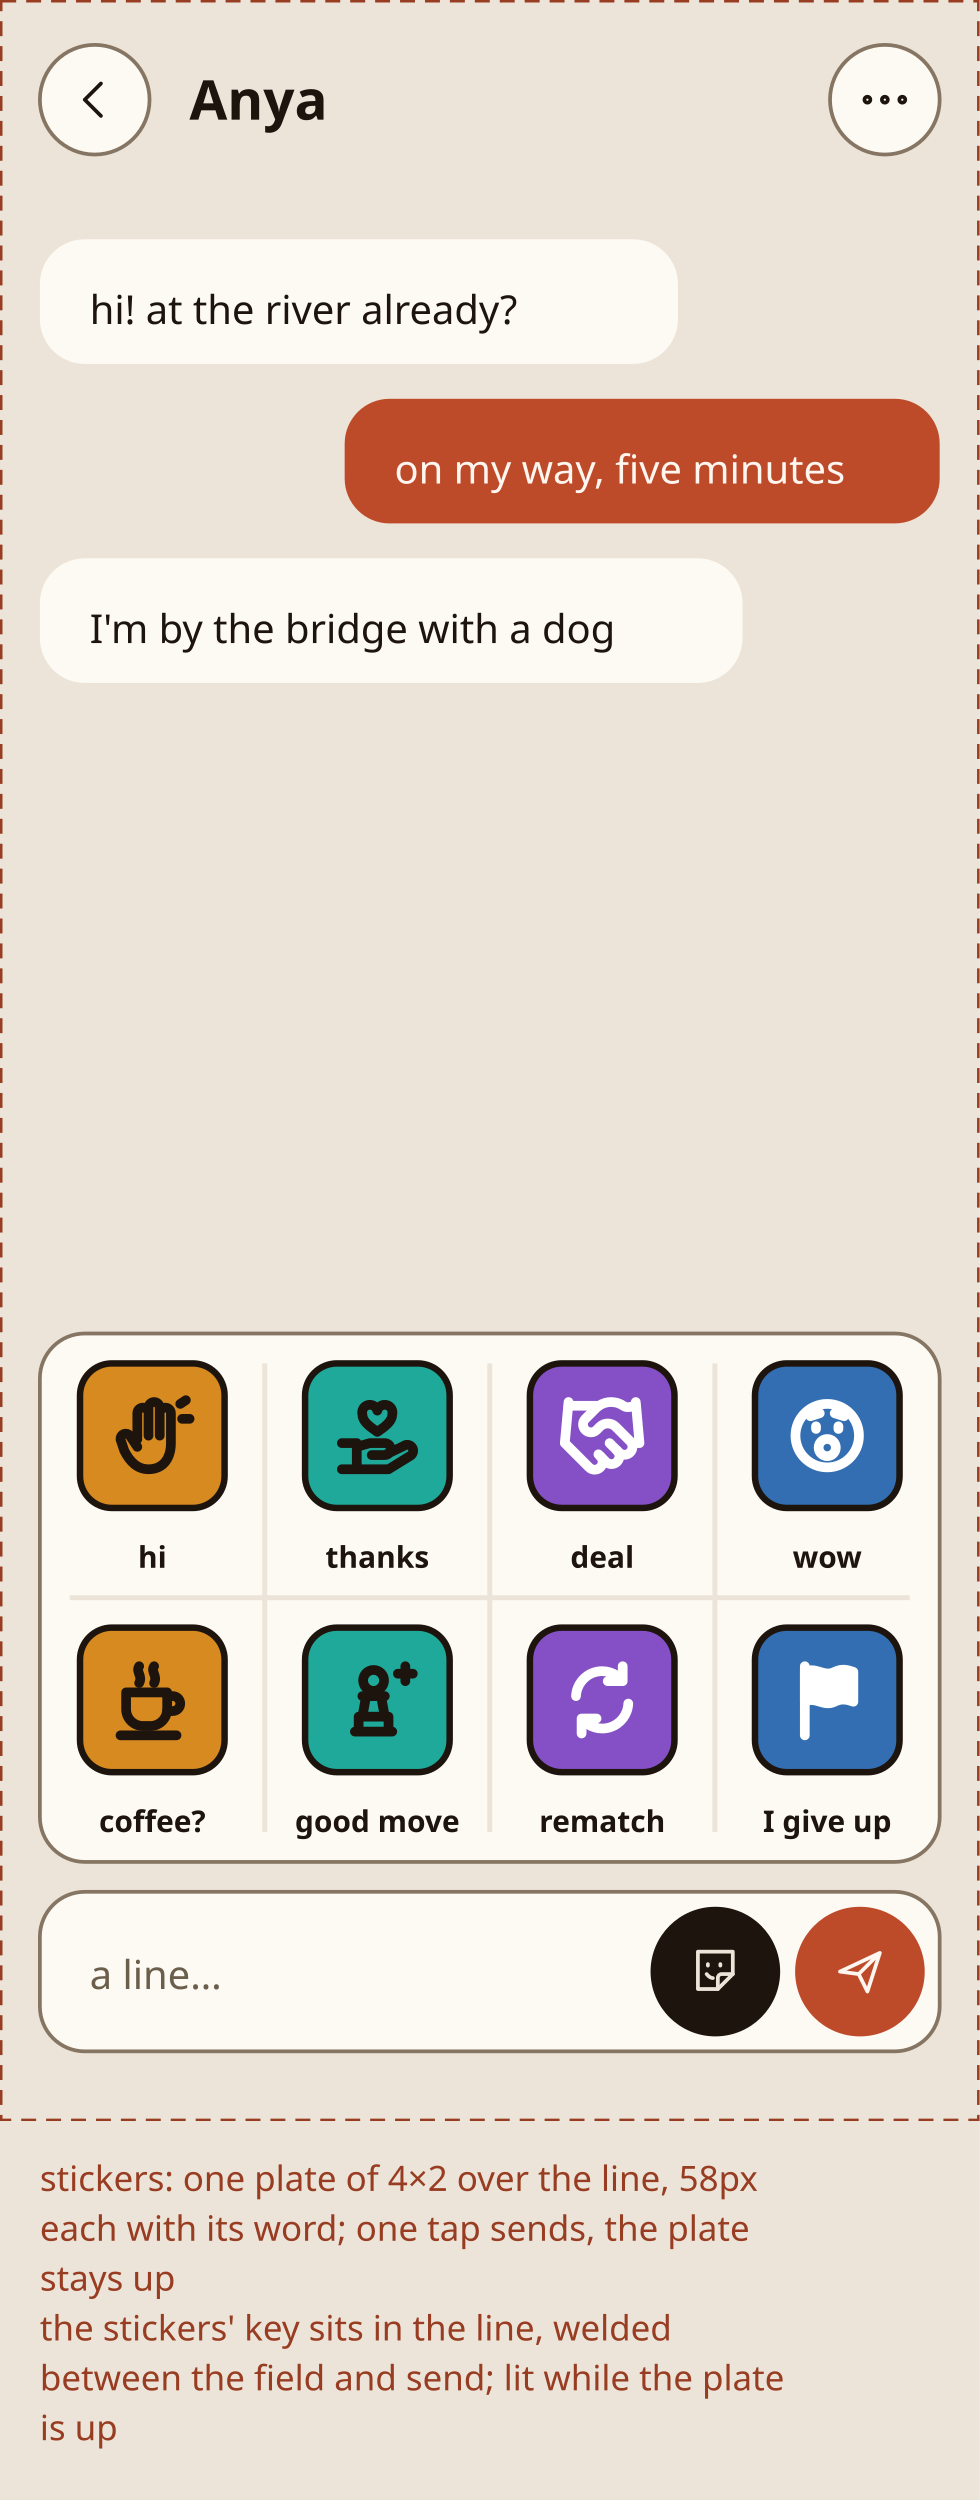
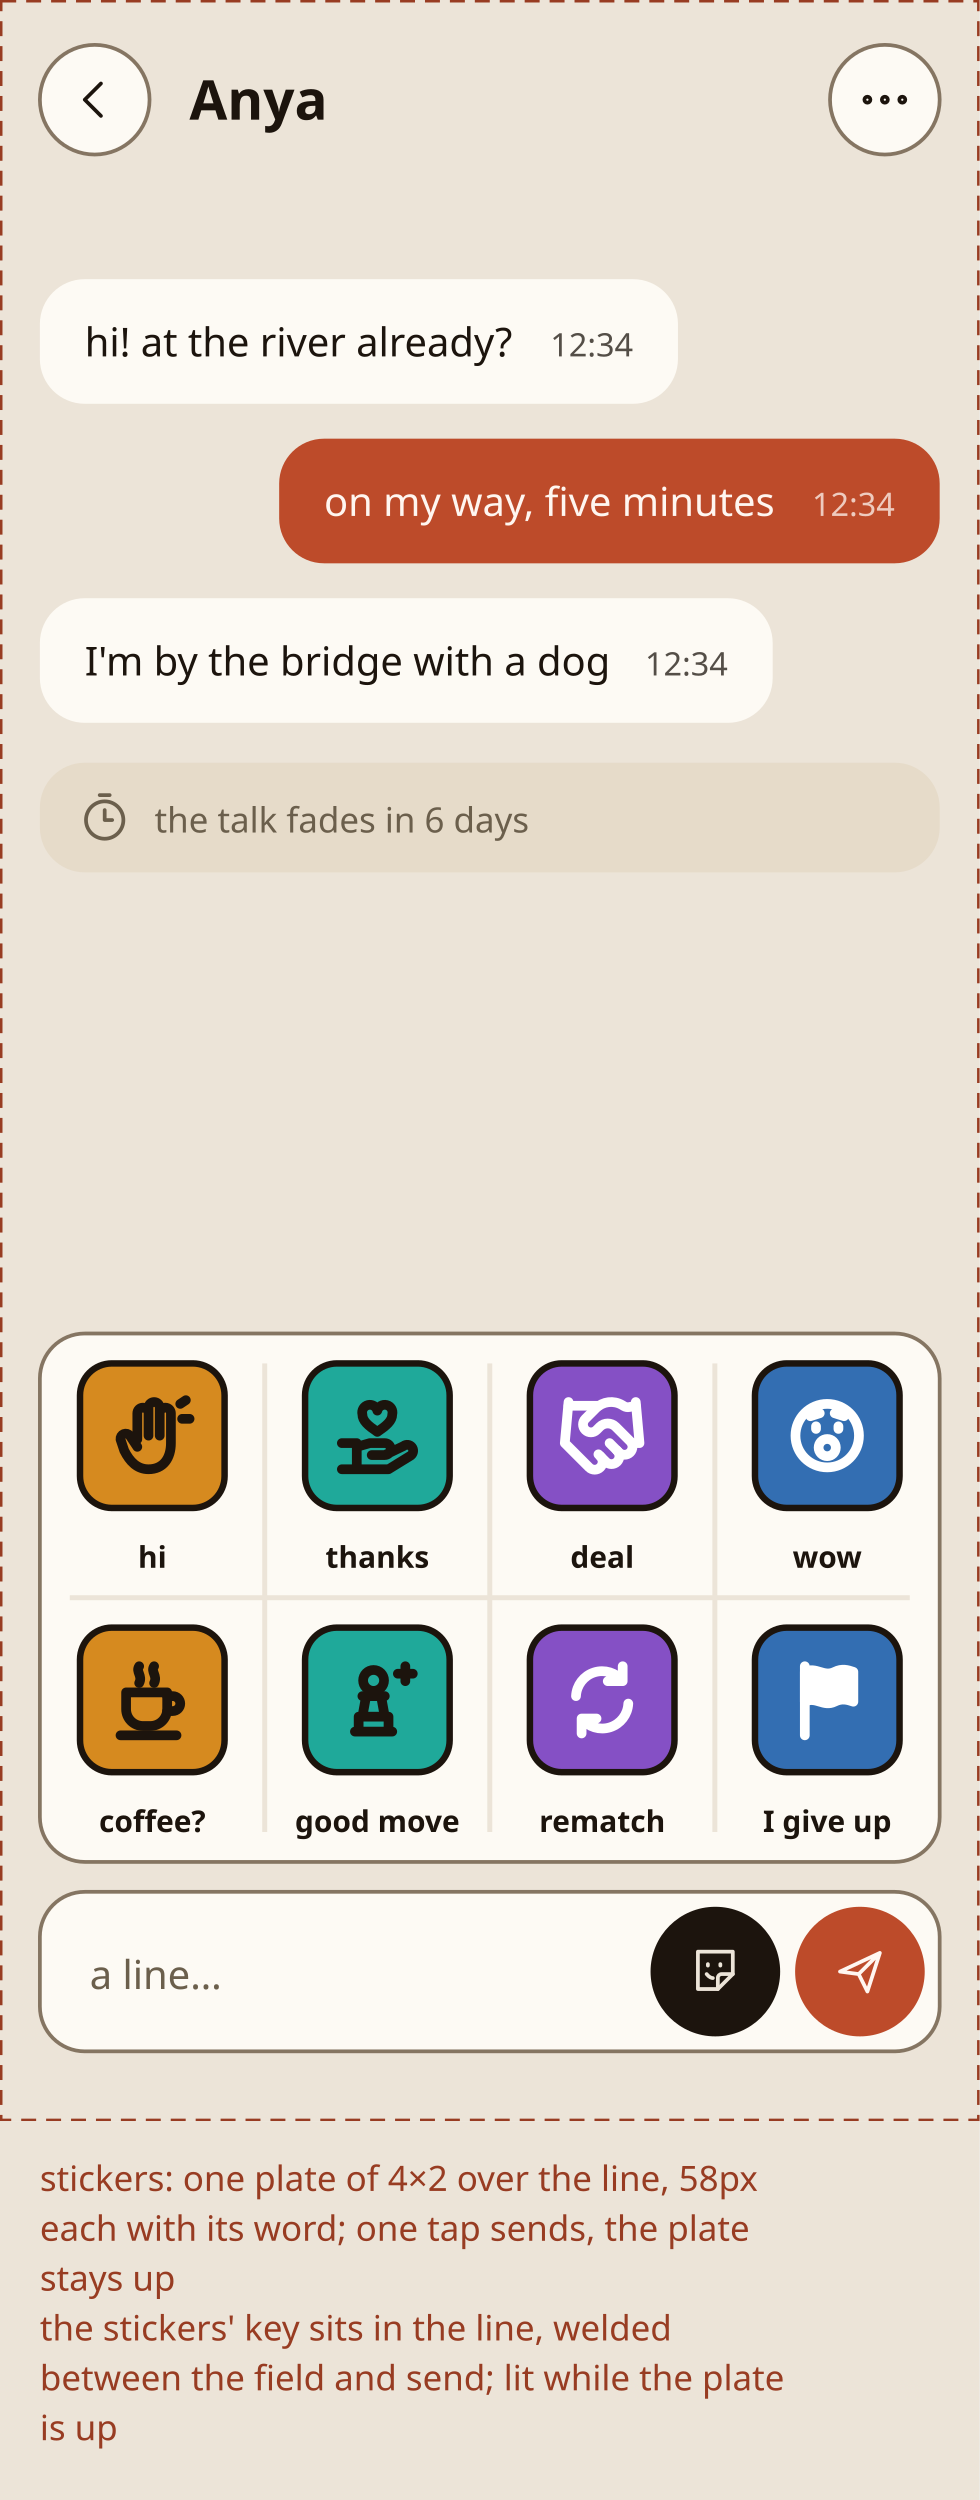
<svg xmlns="http://www.w3.org/2000/svg" width="393" height="1003" viewBox="0 0 393 1003">
  <defs>
    <style>@font-face{font-family:"Golos Text";font-weight:400 700;src:url(fonts/golos.ttf)}@font-face{font-family:"Russo One";src:url(fonts/russo.ttf)}</style>
    <pattern id="dots" width="16" height="16" patternUnits="userSpaceOnUse">
      <circle cx="2" cy="2" r="1.2" fill="#e6dbc9" />
    </pattern>
  </defs>
  <rect width="393" height="851" fill="#ece4d8" />
  <rect x="16.0" y="18" width="44" height="44" rx="22" fill="#fdfaf4" stroke="#857562" stroke-width="1.5" />
  <g transform="translate(26.0 28) scale(1.0)" fill="none" stroke="#1c140d" stroke-width="1.50" stroke-linecap="round" stroke-linejoin="round">
    <path d="M14.5 5.5 L8 12 L14.5 18.5" />
  </g>
  <text x="76.0" y="48" font-family="Golos Text" font-weight="600" font-size="22" fill="#1c140d" text-anchor="start">Anya</text>
  <rect x="333.0" y="18" width="44" height="44" rx="22" fill="#fdfaf4" stroke="#857562" stroke-width="1.5" />
  <g transform="translate(343.0 28) scale(1.0)" fill="none" stroke="#1c140d" stroke-width="1.50" stroke-linecap="round" stroke-linejoin="round">
    <circle cx="5" cy="12" r="1.2" />
    <circle cx="12" cy="12" r="1.2" />
    <circle cx="19" cy="12" r="1.2" />
  </g>
-   <rect x="16.0" y="96" width="256.0" height="50" rx="18" fill="#fdfaf4" />
-   <text x="36.0" y="130" font-family="Golos Text" font-weight="400" font-size="16" fill="#1c140d" text-anchor="start">hi! at the river already?</text>
-   <rect x="138.28" y="160" width="238.72" height="50" rx="18" fill="#bd4b2a" />
-   <text x="158.28" y="194" font-family="Golos Text" font-weight="400" font-size="16" fill="#fff6f0" text-anchor="start">on my way, five minutes</text>
-   <rect x="16.0" y="224" width="281.92" height="50" rx="18" fill="#fdfaf4" />
-   <text x="36.0" y="258" font-family="Golos Text" font-weight="400" font-size="16" fill="#1c140d" text-anchor="start">I'm by the bridge with a dog</text>
+   <rect x="16" y="112" width="256" height="50" rx="18" fill="#fdfaf4" />
+   <text x="34" y="143" font-family="Golos Text" font-weight="400" font-size="16" fill="#1c140d" text-anchor="start">hi! at the river already?</text>
+   <text class="time" x="254" y="143" font-family="Golos Text" font-weight="400" font-size="13" fill="#1c140d" opacity=".75" text-anchor="end">12:34</text>
+   <rect x="112" y="176" width="265" height="50" rx="18" fill="#bd4b2a" />
+   <text x="130" y="207" font-family="Golos Text" font-weight="400" font-size="16" fill="#fff6f0" text-anchor="start">on my way, five minutes</text>
+   <text class="time" x="359" y="207" font-family="Golos Text" font-weight="400" font-size="13" fill="#fff6f0" opacity=".75" text-anchor="end">12:34</text>
+   <rect x="16" y="240" width="294" height="50" rx="18" fill="#fdfaf4" />
+   <text x="34" y="271" font-family="Golos Text" font-weight="400" font-size="16" fill="#1c140d" text-anchor="start">I'm by the bridge with a dog</text>
+   <text class="time" x="292" y="271" font-family="Golos Text" font-weight="400" font-size="13" fill="#1c140d" opacity=".75" text-anchor="end">12:34</text>
+   <rect x="16" y="306" width="361" height="44" rx="18" fill="#e6dbc9" />
+   <g transform="translate(30 316) scale(1.0)" fill="none" stroke="#6b5f4c" stroke-width="1.50" stroke-linecap="round" stroke-linejoin="round">
+     <circle cx="12" cy="13" r="7.5" />
+     <path d="M12 9 V13 H15 M10 3 H14" />
+   </g>
+   <text x="62" y="334" font-family="Golos Text" font-weight="400" font-size="14" fill="#6b5f4c" text-anchor="start">the talk fades in 6 days</text>
  <rect x="16.0" y="535" width="361.0" height="212" rx="18" fill="#fdfaf4" stroke="#857562" stroke-width="1.5" />
  <path d="M28.0 641 H365.0" stroke="#ece4d8" stroke-width="2" />
  <path d="M106.2 547 V735" stroke="#ece4d8" stroke-width="2" />
  <path d="M196.5 547 V735" stroke="#ece4d8" stroke-width="2" />
  <path d="M286.8 547 V735" stroke="#ece4d8" stroke-width="2" />
  <g class="sticker" data-sticker="hi">
    <rect x="32.1" y="547.0" width="58" height="58" rx="12.8" fill="#d68a1f" stroke="#1c140d" stroke-width="2.6" />
    <g transform="translate(43.1 558.0) scale(1.4983)" fill="none" stroke="#1c140d" stroke-width="2.6" stroke-linecap="round" stroke-linejoin="round">
      <path d="M8 13 V6 A1.5 1.5 0 0 1 11 6 V12 M11 11 V4.5 A1.5 1.5 0 0 1 14 4.5 V12 M14 11 V6 A1.5 1.5 0 0 1 17 6 V14 C17 18 15 21 11 21 C8 21 6 19 4.5 16 L3.5 13 A1.4 1.4 0 0 1 6 12 L8 15" />
      <path d="M19.5 3.5 L21 2.5 M20 7.5 H22" />
    </g>
  </g>
  <text x="61.125" y="629" font-family="Golos Text" font-weight="600" font-size="12" fill="#1c140d" text-anchor="middle">hi</text>
  <g class="sticker" data-sticker="thanks">
    <rect x="122.4" y="547.0" width="58" height="58" rx="12.8" fill="#1fa99a" stroke="#1c140d" stroke-width="2.6" />
    <g transform="translate(133.4 558.0) scale(1.4983)" fill="none" stroke="#1c140d" stroke-width="2.6" stroke-linecap="round" stroke-linejoin="round">
      <path d="M12 11 C9.5 9.3 8 8 8 6.3 A2 2 0 0 1 12 5.3 A2 2 0 0 1 16 6.3 C16 8 14.5 9.3 12 11 Z" />
      <path d="M2.5 14 H6.5 V21 H2.5 M6.5 15 L10 14 H14 A1.6 1.6 0 0 1 14 17.2 H10.5 M14 17.2 L19 14.8 A1.6 1.6 0 0 1 21 17.3 L15 21 H6.5" />
    </g>
  </g>
  <text x="151.375" y="629" font-family="Golos Text" font-weight="600" font-size="12" fill="#1c140d" text-anchor="middle">thanks</text>
  <g class="sticker" data-sticker="deal">
    <rect x="212.6" y="547.0" width="58" height="58" rx="12.8" fill="#8550c5" stroke="#1c140d" stroke-width="2.6" />
    <g transform="translate(223.6 558.0) scale(1.4983)" fill="none" stroke="#ffffff" stroke-width="2.6" stroke-linecap="round" stroke-linejoin="round">
      <path d="m11 17 2 2a1 1 0 1 0 3-3" />
      <path d="m14 14 2.5 2.5a1 1 0 1 0 3-3l-3.88-3.88a3 3 0 0 0-4.24 0l-.88.88a1 1 0 1 1-3-3l2.81-2.81a5.79 5.79 0 0 1 7.06-.87l.47.28a2 2 0 0 0 1.42.25L21 4" />
      <path d="m21 3 1 11h-2" />
      <path d="M3 3 2 14l6.5 6.5a1 1 0 1 0 3-3" />
      <path d="M3 4h8" />
    </g>
  </g>
  <text x="241.625" y="629" font-family="Golos Text" font-weight="600" font-size="12" fill="#1c140d" text-anchor="middle">deal</text>
  <g class="sticker" data-sticker="wow">
    <rect x="302.9" y="547.0" width="58" height="58" rx="12.8" fill="#336eb2" stroke="#1c140d" stroke-width="2.6" />
    <g transform="translate(313.9 558.0) scale(1.4983)" fill="none" stroke="#ffffff" stroke-width="2.6" stroke-linecap="round" stroke-linejoin="round">
      <circle cx="12" cy="12" r="8.5" />
      <path d="M9 9.5 V10.2 M15 9.5 V10.2 M7.5 6.8 L10 6 M16.5 6.8 L14 6" />
      <circle cx="12" cy="15.2" r="2.3" />
    </g>
  </g>
  <text x="331.875" y="629" font-family="Golos Text" font-weight="600" font-size="12" fill="#1c140d" text-anchor="middle">wow</text>
  <g class="sticker" data-sticker="coffee">
    <rect x="32.1" y="653.0" width="58" height="58" rx="12.8" fill="#d68a1f" stroke="#1c140d" stroke-width="2.6" />
    <g transform="translate(43.1 664.0) scale(1.4983)" fill="none" stroke="#1c140d" stroke-width="2.6" stroke-linecap="round" stroke-linejoin="round">
      <path d="M5 10 H16 V14.5 A4.5 4.5 0 0 1 11.5 19 H9.5 A4.5 4.5 0 0 1 5 14.5 Z" />
      <path d="M16 11 H17.5 A2 2 0 0 1 17.5 15 H16 M3.5 21.5 H18.5 M8.5 3 C7.5 4.5 9.5 5.5 8.5 7.5 M12.5 3 C11.5 4.5 13.5 5.5 12.5 7.5" />
    </g>
  </g>
  <text x="61.125" y="735" font-family="Golos Text" font-weight="600" font-size="12" fill="#1c140d" text-anchor="middle">coffee?</text>
  <g class="sticker" data-sticker="move">
    <rect x="122.4" y="653.0" width="58" height="58" rx="12.8" fill="#1fa99a" stroke="#1c140d" stroke-width="2.6" />
    <g transform="translate(133.4 664.0) scale(1.4983)" fill="none" stroke="#1c140d" stroke-width="2.6" stroke-linecap="round" stroke-linejoin="round">
      <circle cx="11" cy="6.8" r="2.8" />
      <path d="M8 11 H14 M9 11 L8 16.5 H14 L13 11 M6 20.5 H16 M7 16.5 H15 V20.5 H7 Z M19.5 3 V7 M17.5 5 H21.5" />
    </g>
  </g>
  <text x="151.375" y="735" font-family="Golos Text" font-weight="600" font-size="12" fill="#1c140d" text-anchor="middle">good move</text>
  <g class="sticker" data-sticker="again">
    <rect x="212.6" y="653.0" width="58" height="58" rx="12.8" fill="#8550c5" stroke="#1c140d" stroke-width="2.6" />
    <g transform="translate(223.6 664.0) scale(1.4983)" fill="none" stroke="#ffffff" stroke-width="2.6" stroke-linecap="round" stroke-linejoin="round">
      <path d="M5 11 A7 7 0 0 1 17.5 7 M17.5 7 V3 M17.5 7 H13.5 M19 13 A7 7 0 0 1 6.5 17 M6.5 17 V21 M6.5 17 H10.5" />
    </g>
  </g>
  <text x="241.625" y="735" font-family="Golos Text" font-weight="600" font-size="12" fill="#1c140d" text-anchor="middle">rematch</text>
  <g class="sticker" data-sticker="giveup">
    <rect x="302.9" y="653.0" width="58" height="58" rx="12.8" fill="#336eb2" stroke="#1c140d" stroke-width="2.6" />
    <g transform="translate(313.9 664.0) scale(1.4983)" fill="none" stroke="#ffffff" stroke-width="2.6" stroke-linecap="round" stroke-linejoin="round">
      <path d="M6 21.5 V3" />
      <path d="M6 4.5 C9 3 11 6 14 4.5 C16 3.5 17.5 4 19 4.5 V12.5 C17.5 12 16 11.5 14 12.5 C11 14 9 11 6 12.5 Z" fill="#ffffff" />
    </g>
  </g>
  <text x="331.875" y="735" font-family="Golos Text" font-weight="600" font-size="12" fill="#1c140d" text-anchor="middle">I give up</text>
  <rect x="16.0" y="759" width="361.0" height="64" rx="18" fill="#fdfaf4" stroke="#857562" stroke-width="1.5" />
  <text x="36.0" y="798" font-family="Golos Text" font-weight="400" font-size="16" fill="#6b5f4c" text-anchor="start">a line…</text>
  <rect x="261.0" y="765" width="52" height="52" rx="26" fill="#1c140d" />
  <g transform="translate(275.0 779) scale(1.0)" fill="none" stroke="#ece4d8" stroke-width="1.50" stroke-linecap="round" stroke-linejoin="round">
    <path d="M5 4 H19 V13 L13 19 H5 Z" />
    <path d="M13 19 V14.5 A1.5 1.5 0 0 1 14.5 13 H19" />
    <path d="M9 9 V9.6 M14 9 V9.6 M8.5 13 C9.5 14.3 10.5 14.6 11 14.6" />
  </g>
  <rect x="319.0" y="765" width="52" height="52" rx="26" fill="#bd4b2a" />
  <g transform="translate(333.0 779) scale(1.0)" fill="none" stroke="#fff6f0" stroke-width="1.50" stroke-linecap="round" stroke-linejoin="round">
    <path d="M4 12 L20 4.5 L15 20 L11.5 13Z M11.5 13 L20 4.5" />
  </g>
  <rect class="frame" x="0.5" y="0.5" width="392" height="850" fill="none" stroke="#983c22" stroke-width="1" stroke-dasharray="6 4" />
  <rect class="legend" x="0" y="851" width="393" height="152" fill="#ece4d8" />
  <text class="note" x="16" y="879" font-family="Golos Text" font-size="14" fill="#983c22">stickers: one plate of 4×2 over the line, 58px</text>
  <text class="note" x="16" y="899" font-family="Golos Text" font-size="14" fill="#983c22">each with its word; one tap sends, the plate</text>
  <text class="note" x="16" y="919" font-family="Golos Text" font-size="14" fill="#983c22">stays up</text>
  <text class="note" x="16" y="939" font-family="Golos Text" font-size="14" fill="#983c22">the stickers' key sits in the line, welded</text>
  <text class="note" x="16" y="959" font-family="Golos Text" font-size="14" fill="#983c22">between the field and send; lit while the plate</text>
  <text class="note" x="16" y="979" font-family="Golos Text" font-size="14" fill="#983c22">is up</text>
</svg>
